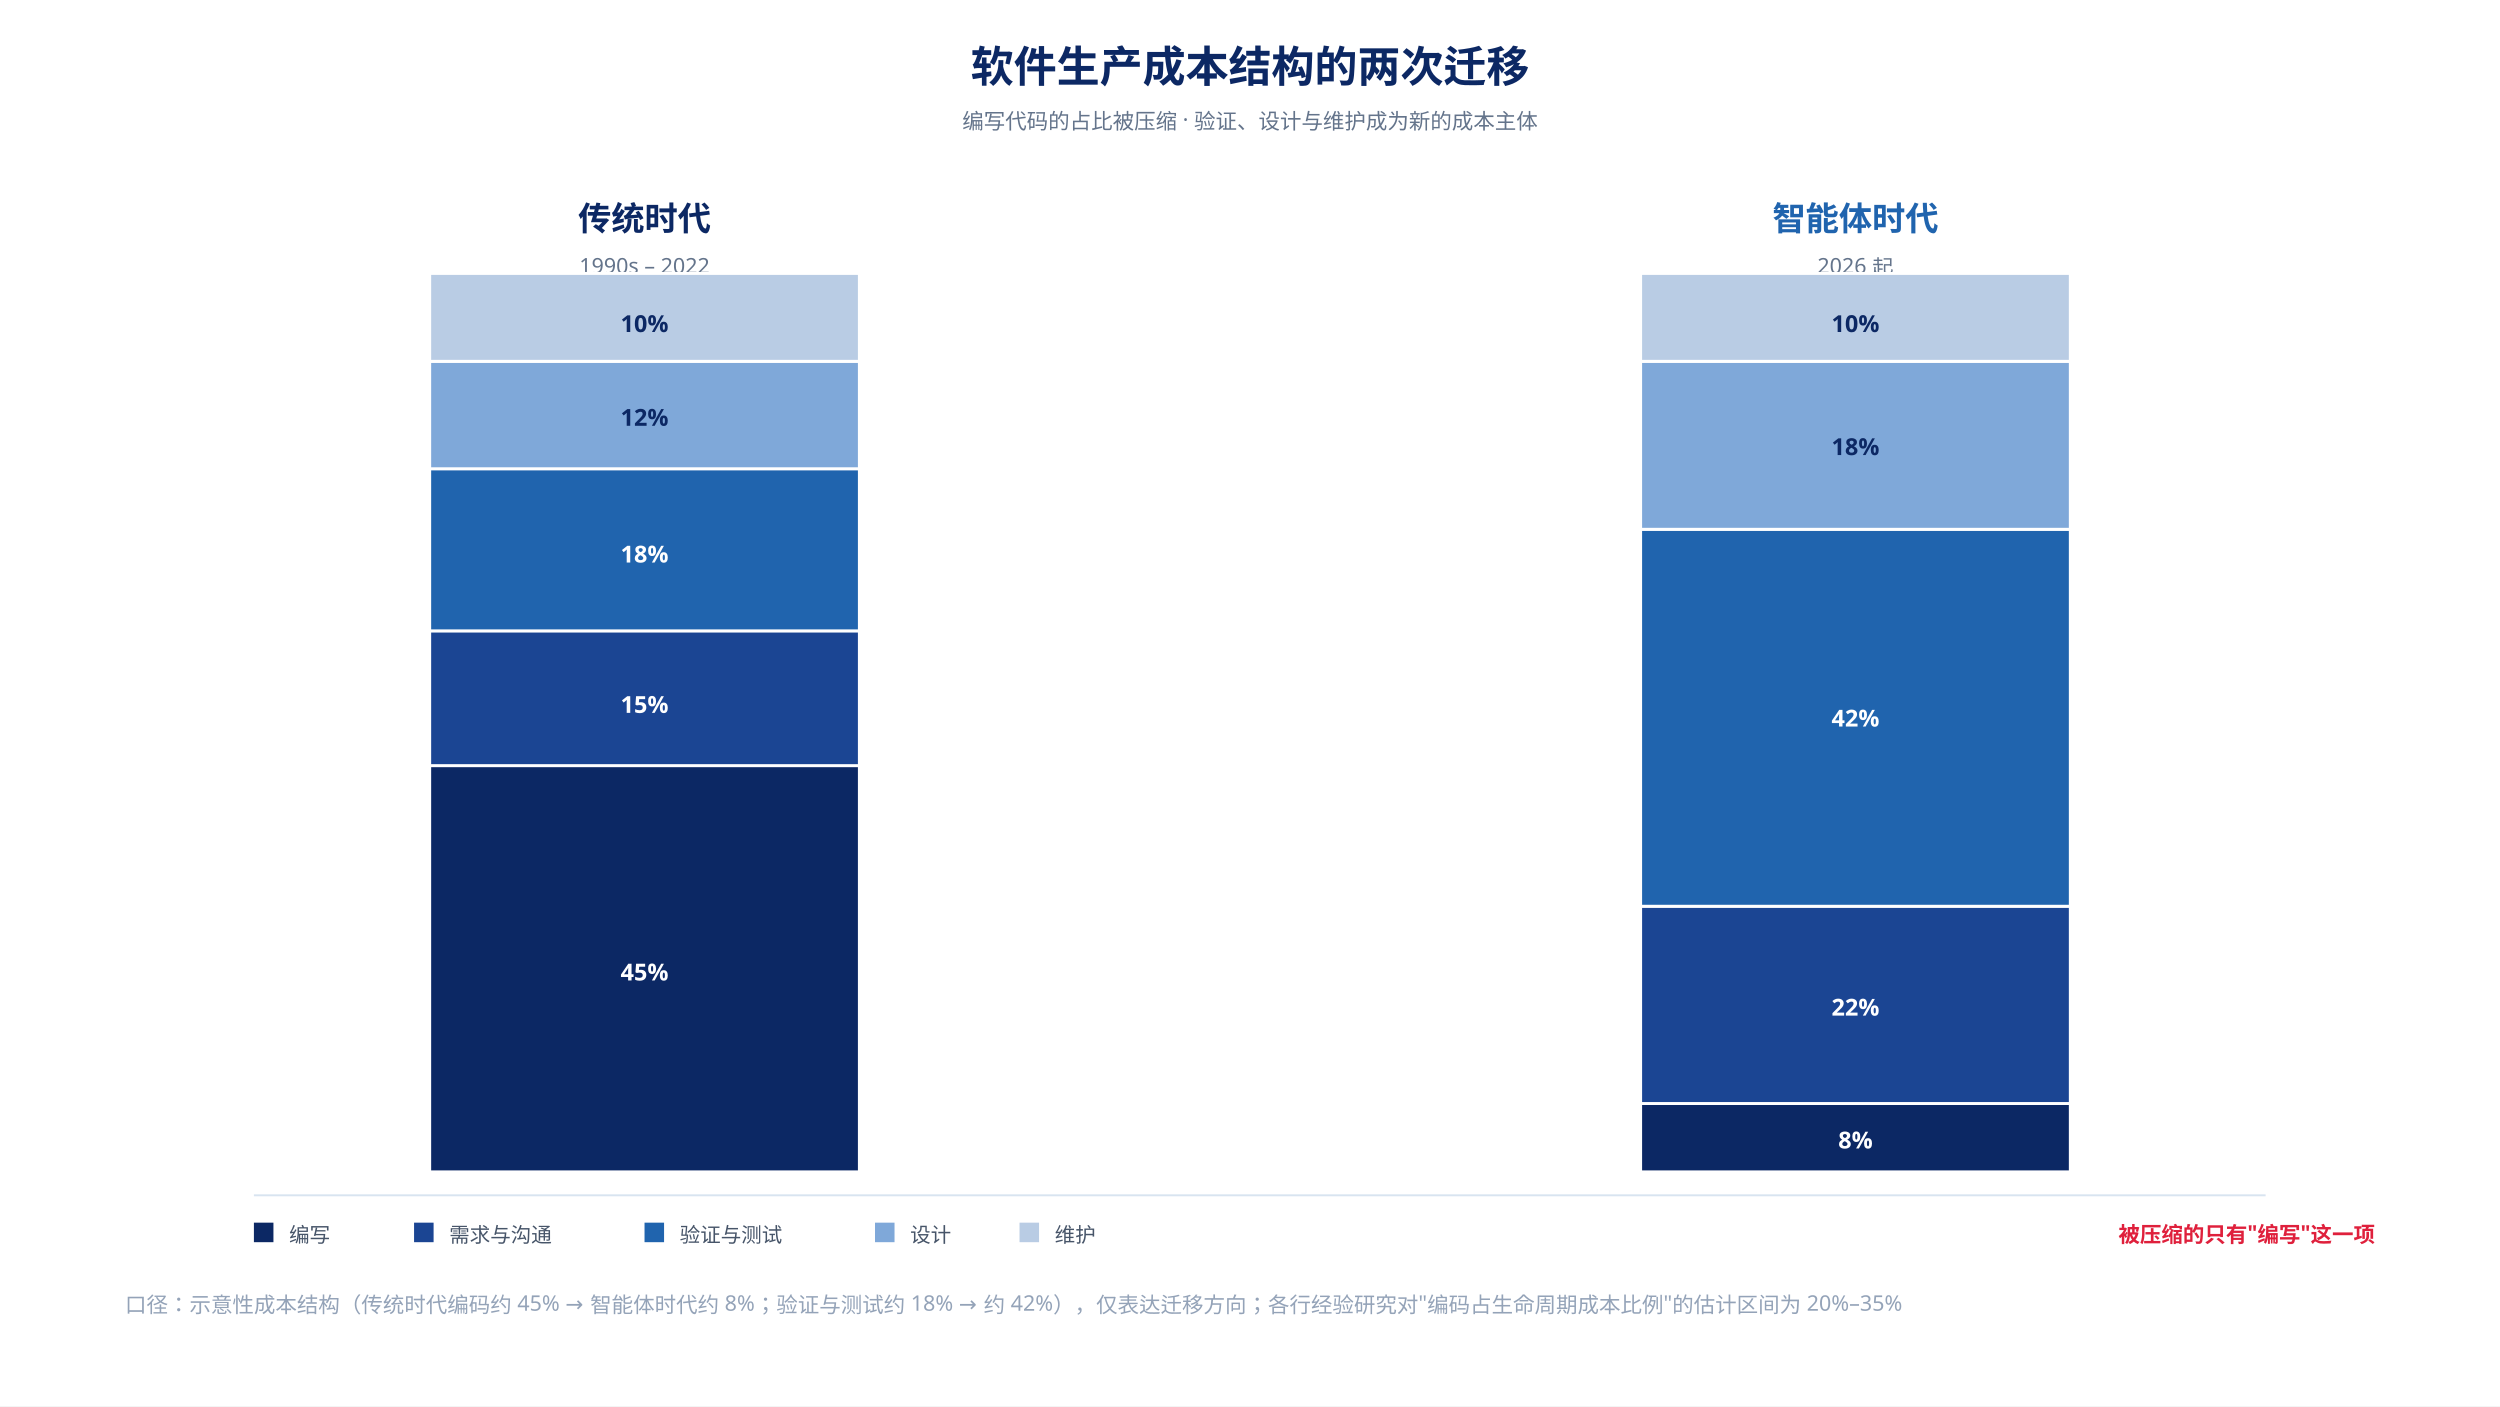
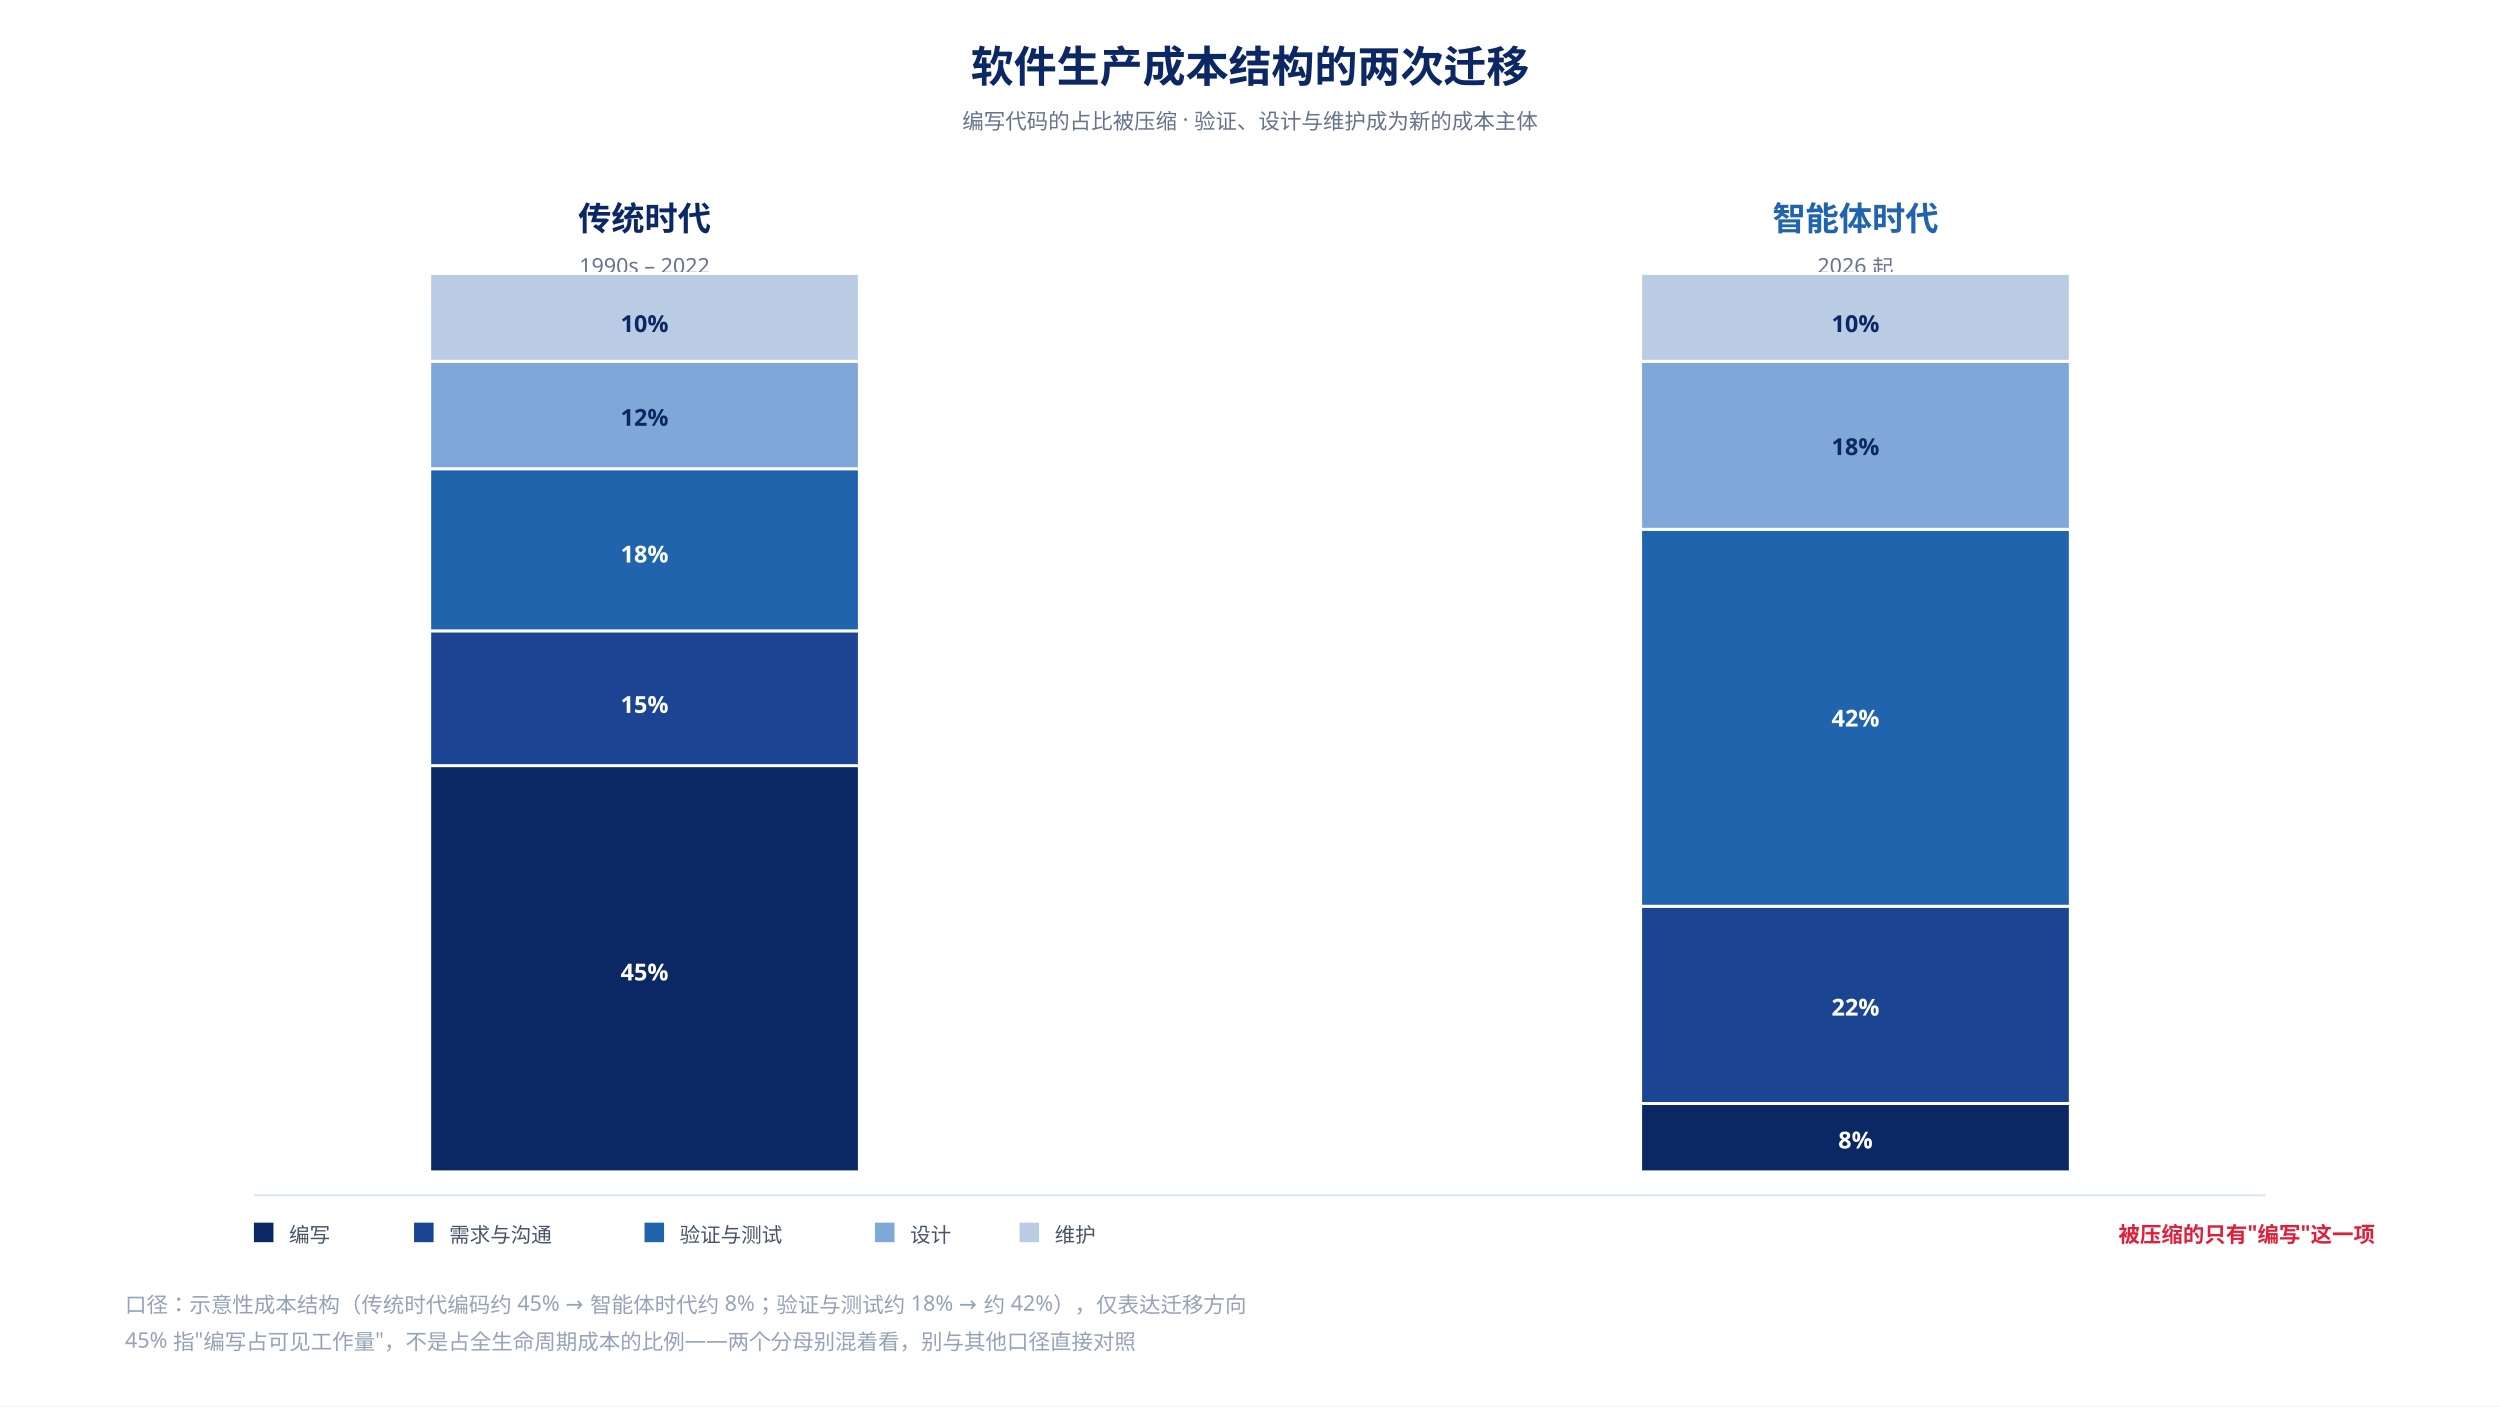
<svg xmlns="http://www.w3.org/2000/svg" viewBox="0 0 1280 720" width="1280" height="720" font-family="Book Sans, Source Han Sans CN, 思源黑体 CN, sans-serif" font-size="12" data-pptx-page-role="content">
  <rect x="0" y="0" width="1280" height="720" fill="#FFFFFF" />
  <g id="title" data-pptx-bounds="0 14 1280 58">
    <text x="640" y="42" font-size="22" font-weight="bold" fill="#0C2864" text-anchor="middle">软件生产成本结构的两次迁移</text>
    <text x="640" y="66" font-size="11" fill="#64748B" text-anchor="middle">编写代码的占比被压缩 · 验证、设计与维护成为新的成本主体</text>
  </g>
  <g id="content" data-pptx-bounds="40 84 1200 560">
    <text x="330" y="118" font-size="17" font-weight="bold" fill="#0C2864" text-anchor="middle">传统时代</text>
    <text x="330" y="140" font-size="11" fill="#64748B" text-anchor="middle">1990s – 2022</text>
    <text x="950" y="118" font-size="17" font-weight="bold" fill="#2064AE" text-anchor="middle">智能体时代</text>
    <text x="950" y="140" font-size="11" fill="#64748B" text-anchor="middle">2026 起</text>
    <rect x="220" y="392" width="220" height="208" fill="#0C2864" stroke="#FFFFFF" stroke-width="1.5" />
    <text x="330" y="502" font-size="12" font-weight="bold" fill="#FFFFFF" text-anchor="middle">45%</text>
    <rect x="220" y="323" width="220" height="69" fill="#1B4593" stroke="#FFFFFF" stroke-width="1.5" />
    <text x="330" y="365" font-size="12" font-weight="bold" fill="#FFFFFF" text-anchor="middle">15%</text>
    <rect x="220" y="240" width="220" height="83" fill="#2064AE" stroke="#FFFFFF" stroke-width="1.5" />
    <text x="330" y="288" font-size="12" font-weight="bold" fill="#FFFFFF" text-anchor="middle">18%</text>
    <rect x="220" y="185" width="220" height="55" fill="#7FA8D9" stroke="#FFFFFF" stroke-width="1.5" />
    <text x="330" y="218" font-size="12" font-weight="bold" fill="#0C2864" text-anchor="middle">12%</text>
    <rect x="220" y="140" width="220" height="45" fill="#B9CCE4" stroke="#FFFFFF" stroke-width="1.5" />
    <text x="330" y="170" font-size="12" font-weight="bold" fill="#0C2864" text-anchor="middle">10%</text>
    <rect x="840" y="565" width="220" height="35" fill="#0C2864" stroke="#FFFFFF" stroke-width="1.5" />
    <text x="950" y="588" font-size="12" font-weight="bold" fill="#FFFFFF" text-anchor="middle">8%</text>
    <rect x="840" y="464" width="220" height="101" fill="#1B4593" stroke="#FFFFFF" stroke-width="1.5" />
    <text x="950" y="520" font-size="12" font-weight="bold" fill="#FFFFFF" text-anchor="middle">22%</text>
    <rect x="840" y="271" width="220" height="193" fill="#2064AE" stroke="#FFFFFF" stroke-width="1.5" />
    <text x="950" y="372" font-size="12" font-weight="bold" fill="#FFFFFF" text-anchor="middle">42%</text>
    <rect x="840" y="185" width="220" height="86" fill="#7FA8D9" stroke="#FFFFFF" stroke-width="1.5" />
    <text x="950" y="233" font-size="12" font-weight="bold" fill="#0C2864" text-anchor="middle">18%</text>
    <rect x="840" y="140" width="220" height="45" fill="#B9CCE4" stroke="#FFFFFF" stroke-width="1.5" />
    <text x="950" y="170" font-size="12" font-weight="bold" fill="#0C2864" text-anchor="middle">10%</text>
    <line x1="130" y1="612" x2="1160" y2="612" stroke="#D8E4F0" stroke-width="1" />
    <rect x="130" y="626" width="10" height="10" fill="#0C2864" />
    <text x="148" y="636" font-size="10.5" fill="#475569">编写</text>
    <rect x="212" y="626" width="10" height="10" fill="#1B4593" />
    <text x="230" y="636" font-size="10.5" fill="#475569">需求与沟通</text>
    <rect x="330" y="626" width="10" height="10" fill="#2064AE" />
    <text x="348" y="636" font-size="10.5" fill="#475569">验证与测试</text>
    <rect x="448" y="626" width="10" height="10" fill="#7FA8D9" />
    <text x="466" y="636" font-size="10.5" fill="#475569">设计</text>
    <rect x="522" y="626" width="10" height="10" fill="#B9CCE4" />
    <text x="540" y="636" font-size="10.5" fill="#475569">维护</text>
    <text x="1216" y="636" font-size="11" font-weight="bold" fill="#DF203C" text-anchor="end">被压缩的只有"编写"这一项</text>
  </g>
  <g id="footnote" data-pptx-bounds="0 650 1280 40">
-     <text x="64" y="672" font-size="11" fill="#94A3B8">口径：示意性成本结构（传统时代编码约 45% → 智能体时代约 8%；验证与测试约 18% → 约 42%），仅表达迁移方向；各行经验研究对"编码占生命周期成本比例"的估计区间为 20%–35%</text>
+     <text x="64" y="672" font-size="11" fill="#94A3B8">口径：示意性成本结构（传统时代编码约 45% → 智能体时代约 8%；验证与测试约 18% → 约 42%），仅表达迁移方向</text>
+     <text x="64" y="690" font-size="11" fill="#94A3B8">45% 指"编写占可见工作量"，不是占全生命周期成本的比例——两个分母别混着看，别与其他口径直接对照</text>
  </g>
</svg>
